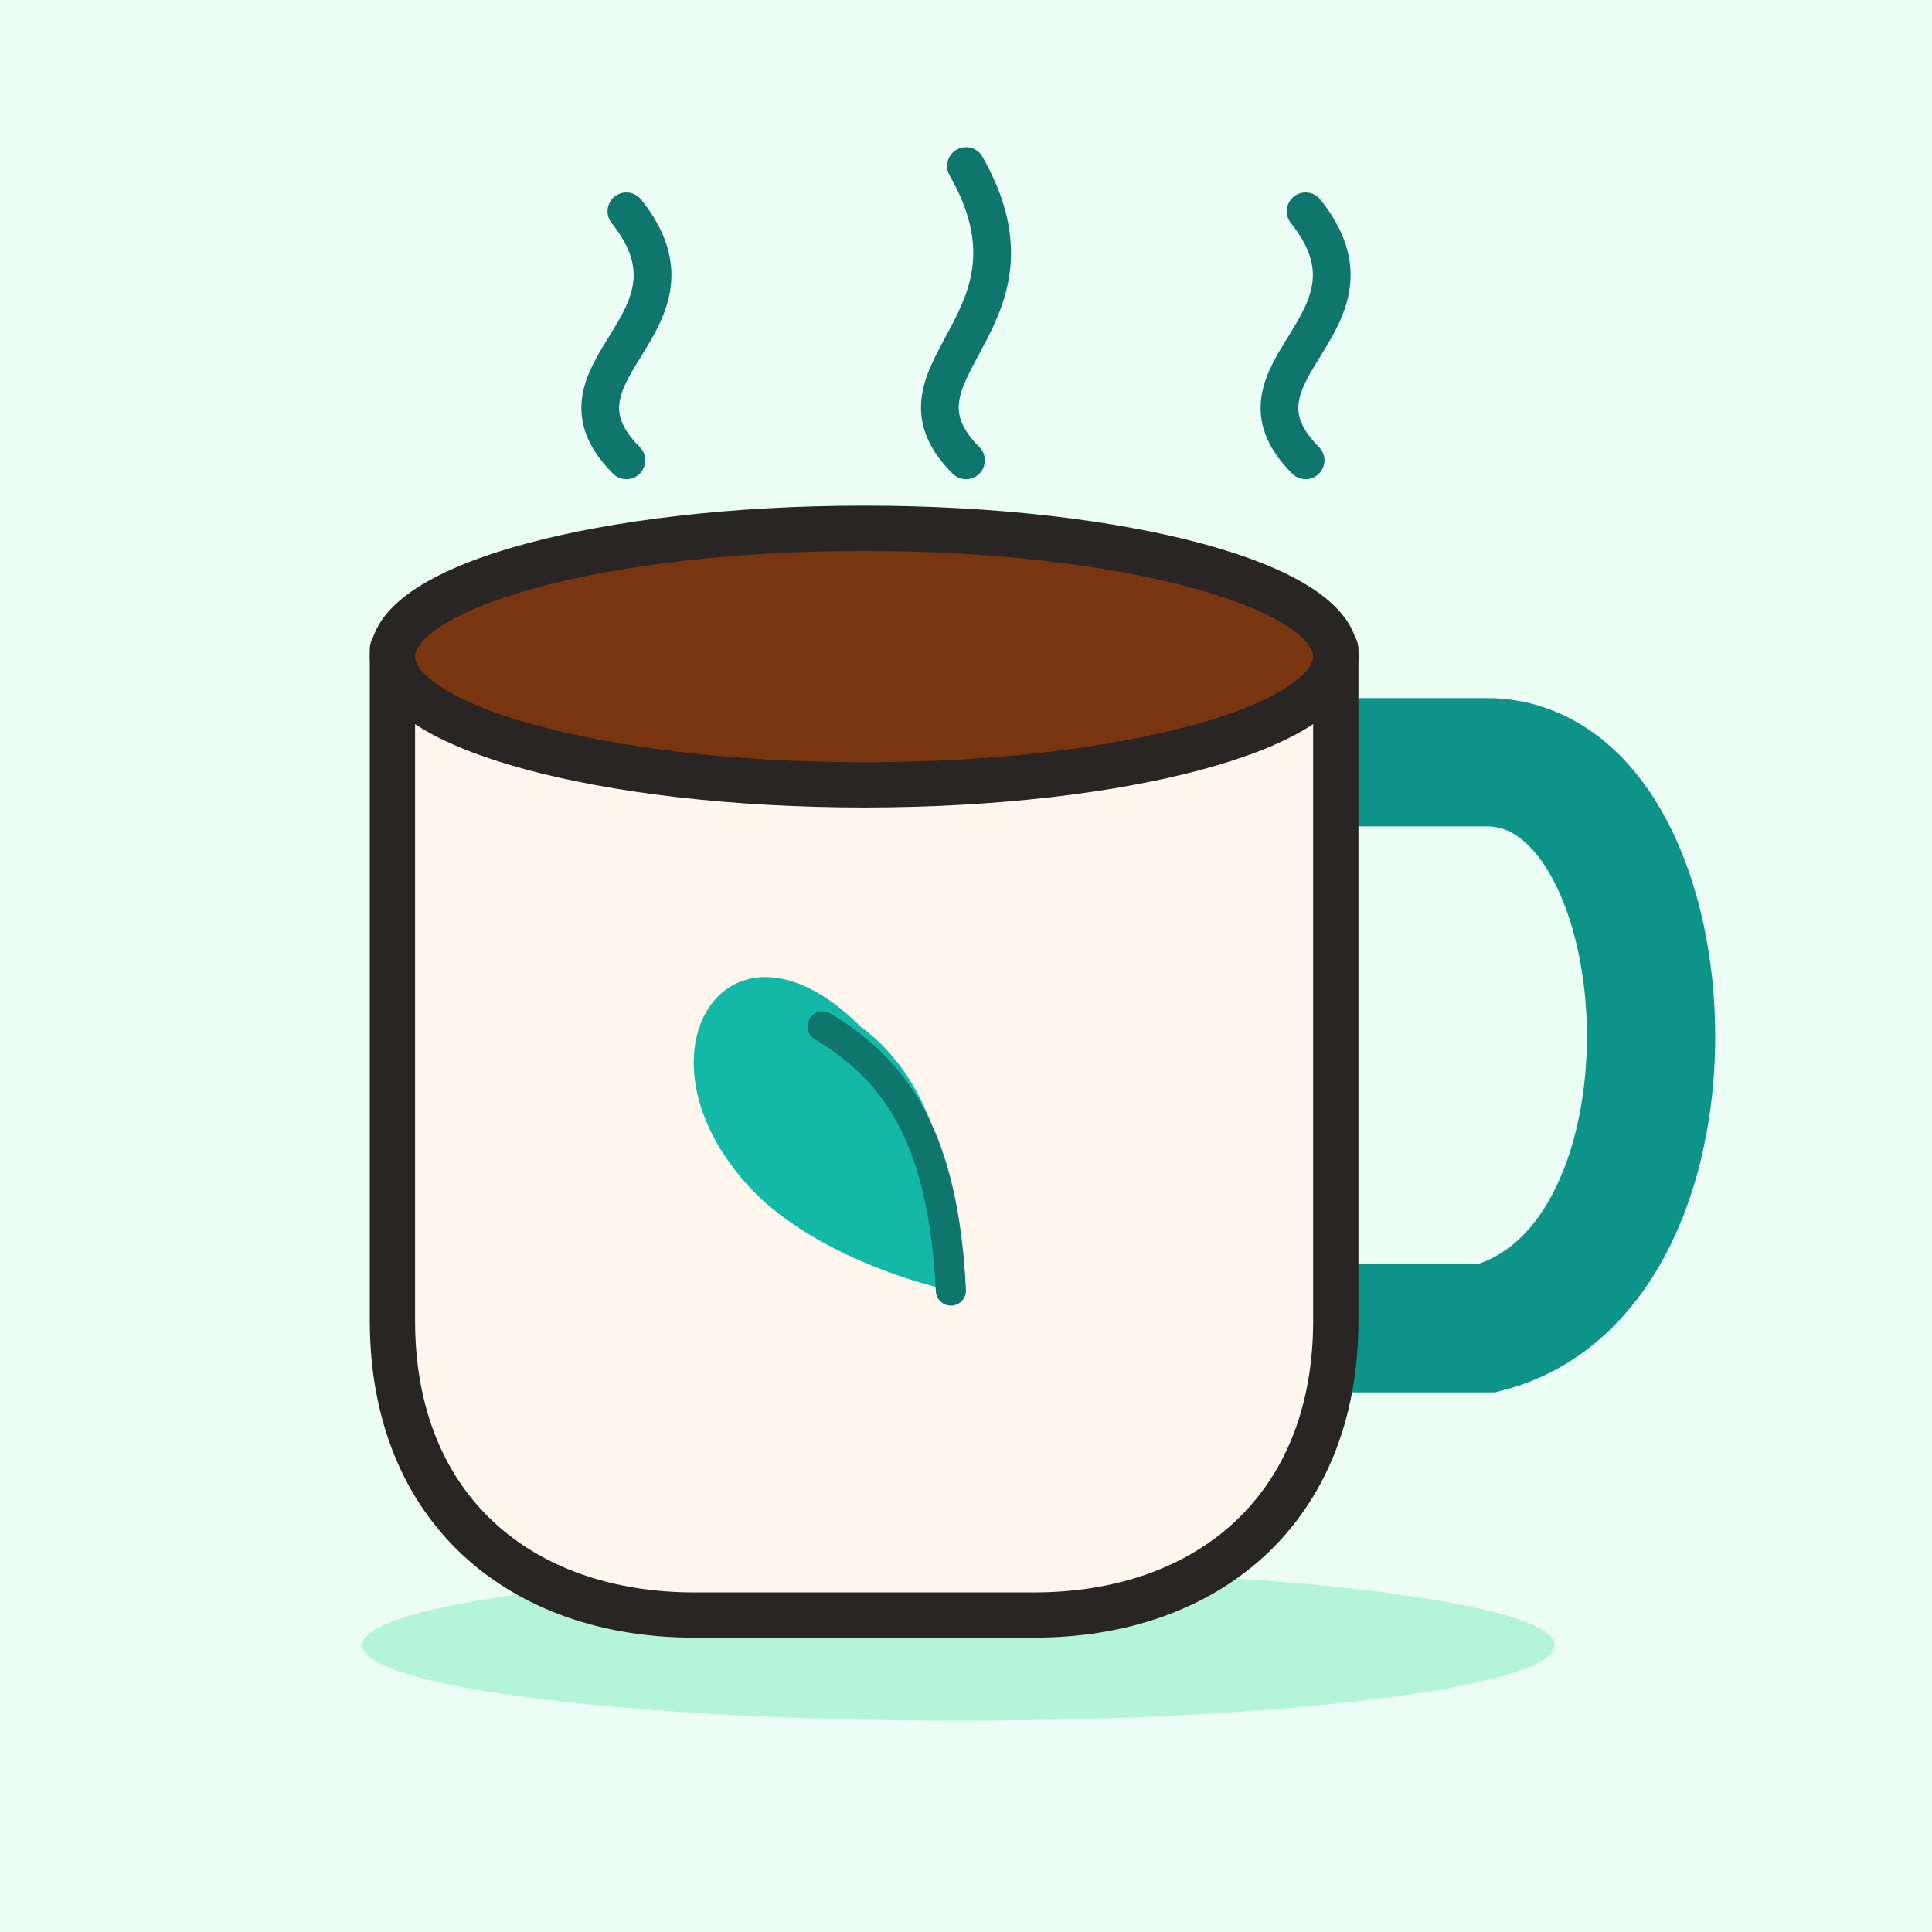
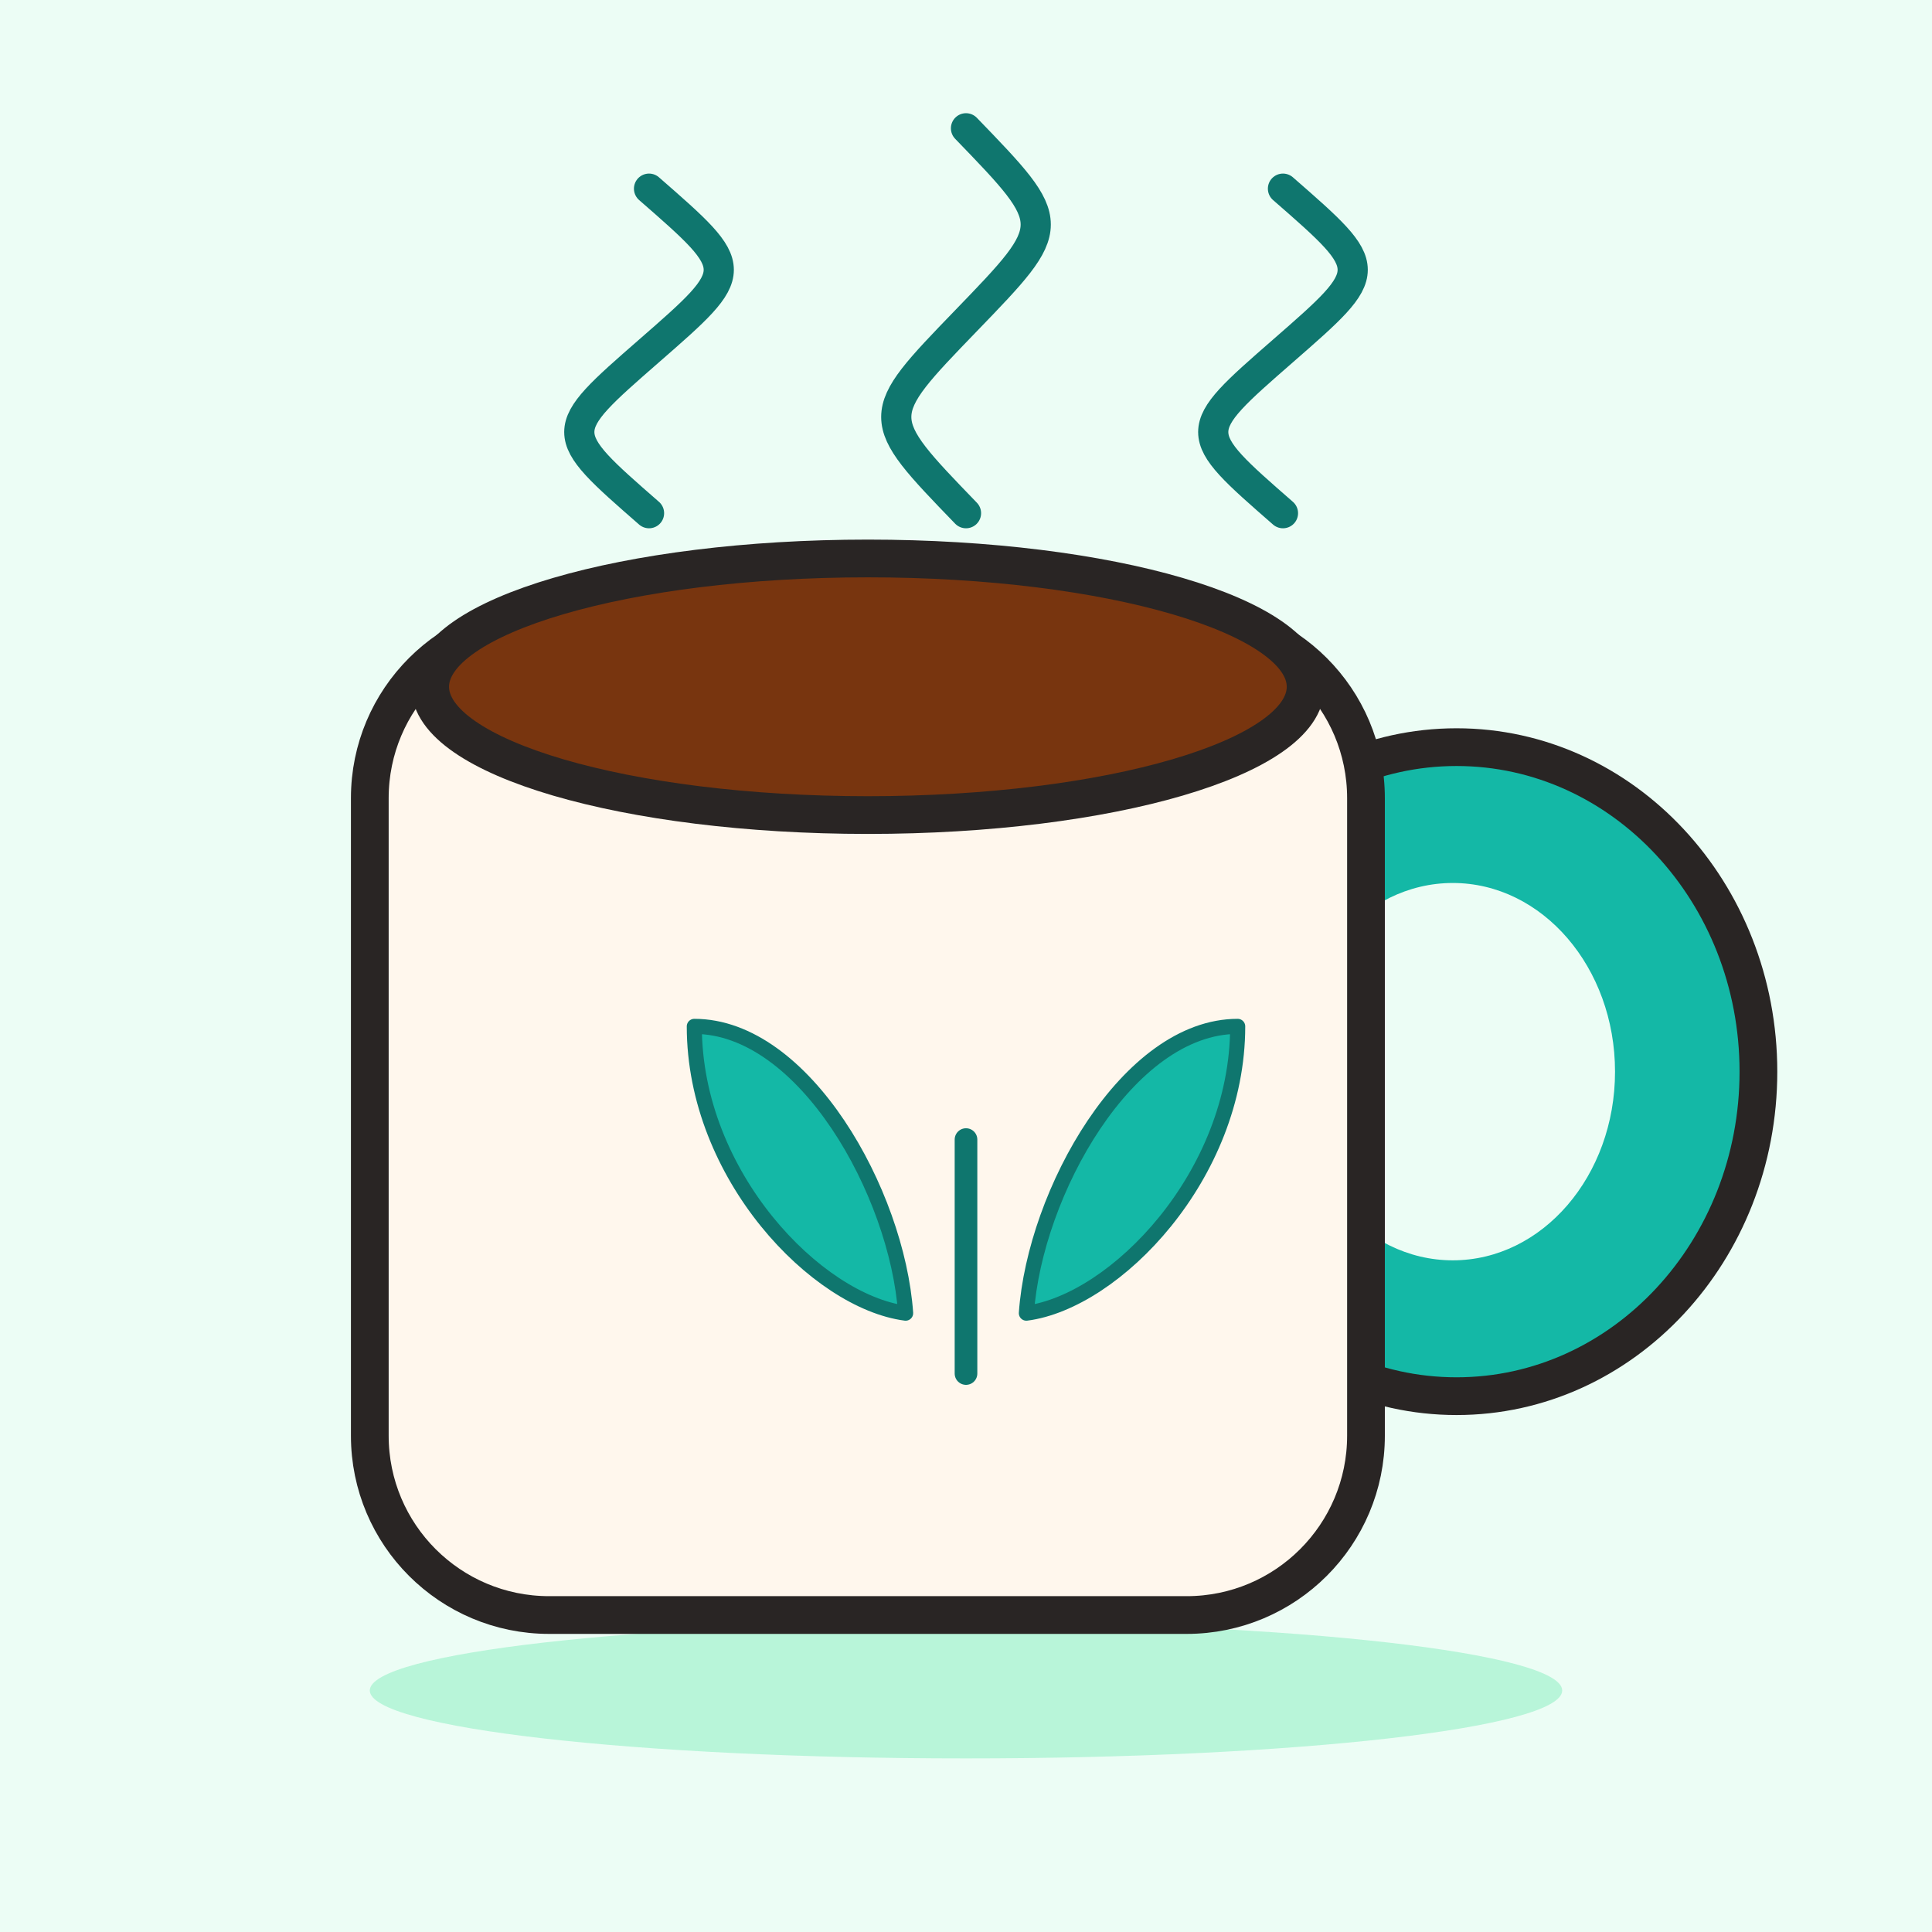
- <svg xmlns="http://www.w3.org/2000/svg" viewBox="0 0 256 256">
-   <rect width="256" height="256" fill="#ECFDF5" />
-   <ellipse cx="127" cy="218" rx="79" ry="10" fill="#A7F3D0" opacity=".8" />
-   <path d="M83 61c-12-12 12-18 0-33M128 61c-12-12 12-18 0-39M173 61c-12-12 12-18 0-33" fill="none" stroke="#0F766E" stroke-width="5" stroke-linecap="round" />
-   <path d="M170 101h27c27 0 31 67 0 75h-27" fill="none" stroke="#0D9488" stroke-width="17" stroke-linecap="round" />
-   <path d="M52 86h125v89c0 25-17 39-40 39H92c-23 0-40-14-40-39Z" fill="#FFF7ED" stroke="#292524" stroke-width="6" stroke-linejoin="round" />
-   <ellipse cx="114.5" cy="87" rx="62.5" ry="17" fill="#78350F" stroke="#292524" stroke-width="6" />
-   <path d="M114 136c-18-18-32 5-13 23 10 9 25 12 25 12s3-24-12-35Z" fill="#14B8A6" />
-   <path d="M126 171c-1-20-7-29-17-35" fill="none" stroke="#0F766E" stroke-width="4" stroke-linecap="round" />
+ <svg xmlns="http://www.w3.org/2000/svg" width="256" height="256" viewBox="0 0 256 256" role="img" aria-labelledby="drawing-title">
+   <rect id="canvas-background" x="0" y="0" width="256" height="256" fill="#ECFDF5" />
+   <ellipse id="ground-shadow" fill="#A7F3D0" stroke="none" stroke-width="0" opacity="0.75" stroke-linecap="round" stroke-linejoin="round" cx="128" cy="224" rx="79" ry="9" />
+   <ellipse id="handle-outer" fill="#14B8A6" stroke="#292524" stroke-width="5" opacity="1" stroke-linecap="round" stroke-linejoin="round" cx="193" cy="142" rx="40" ry="43" />
+   <ellipse id="handle-opening" fill="#ECFDF5" stroke="none" stroke-width="0" opacity="1" stroke-linecap="round" stroke-linejoin="round" cx="192.5" cy="142" rx="21.5" ry="25" />
+   <rect id="mug-body" fill="#FFF7ED" stroke="#292524" stroke-width="5" opacity="1" stroke-linecap="round" stroke-linejoin="round" x="49" y="82" width="132" height="132" rx="23.76" ry="23.76" />
+   <ellipse id="coffee-surface" fill="#78350F" stroke="#292524" stroke-width="5" opacity="1" stroke-linecap="round" stroke-linejoin="round" cx="115" cy="91" rx="58" ry="17" />
+   <path id="left-leaf" fill="#14B8A6" stroke="#0F766E" stroke-width="2" opacity="1" stroke-linecap="round" stroke-linejoin="round" d="M 120 174 C 108.24 172.48 92 155.76 92 136 C 106.56 136 118.88 158.04 120 174 L 120 174 Z" fill-rule="nonzero" />
+   <path id="right-leaf" transform="translate(300 0) scale(-1 1)" fill="#14B8A6" stroke="#0F766E" stroke-width="2" opacity="1" stroke-linecap="round" stroke-linejoin="round" d="M 164 174 C 152.24 172.48 136 155.76 136 136 C 150.56 136 162.88 158.04 164 174 L 164 174 Z" fill-rule="nonzero" />
+   <line id="leaf-stem" fill="none" stroke="#0F766E" stroke-width="3" opacity="1" stroke-linecap="round" stroke-linejoin="round" x1="128" y1="182" x2="128" y2="151" />
+   <path id="left-steam" fill="none" stroke="#0F766E" stroke-width="4" opacity="1" stroke-linecap="round" stroke-linejoin="round" d="M 86 68 C 73.68 57.25 73.68 57.25 86 46.5 C 98.32 35.75 98.32 35.75 86 25" fill-rule="nonzero" />
+   <path id="center-steam" fill="none" stroke="#0F766E" stroke-width="4" opacity="1" stroke-linecap="round" stroke-linejoin="round" d="M 128 68 C 115.68 55.25 115.68 55.25 128 42.5 C 140.32 29.75 140.32 29.75 128 17" fill-rule="nonzero" />
+   <path id="right-steam" fill="none" stroke="#0F766E" stroke-width="4" opacity="1" stroke-linecap="round" stroke-linejoin="round" d="M 170 68 C 157.68 57.25 157.68 57.25 170 46.5 C 182.32 35.75 182.32 35.75 170 25" fill-rule="nonzero" />
</svg>
